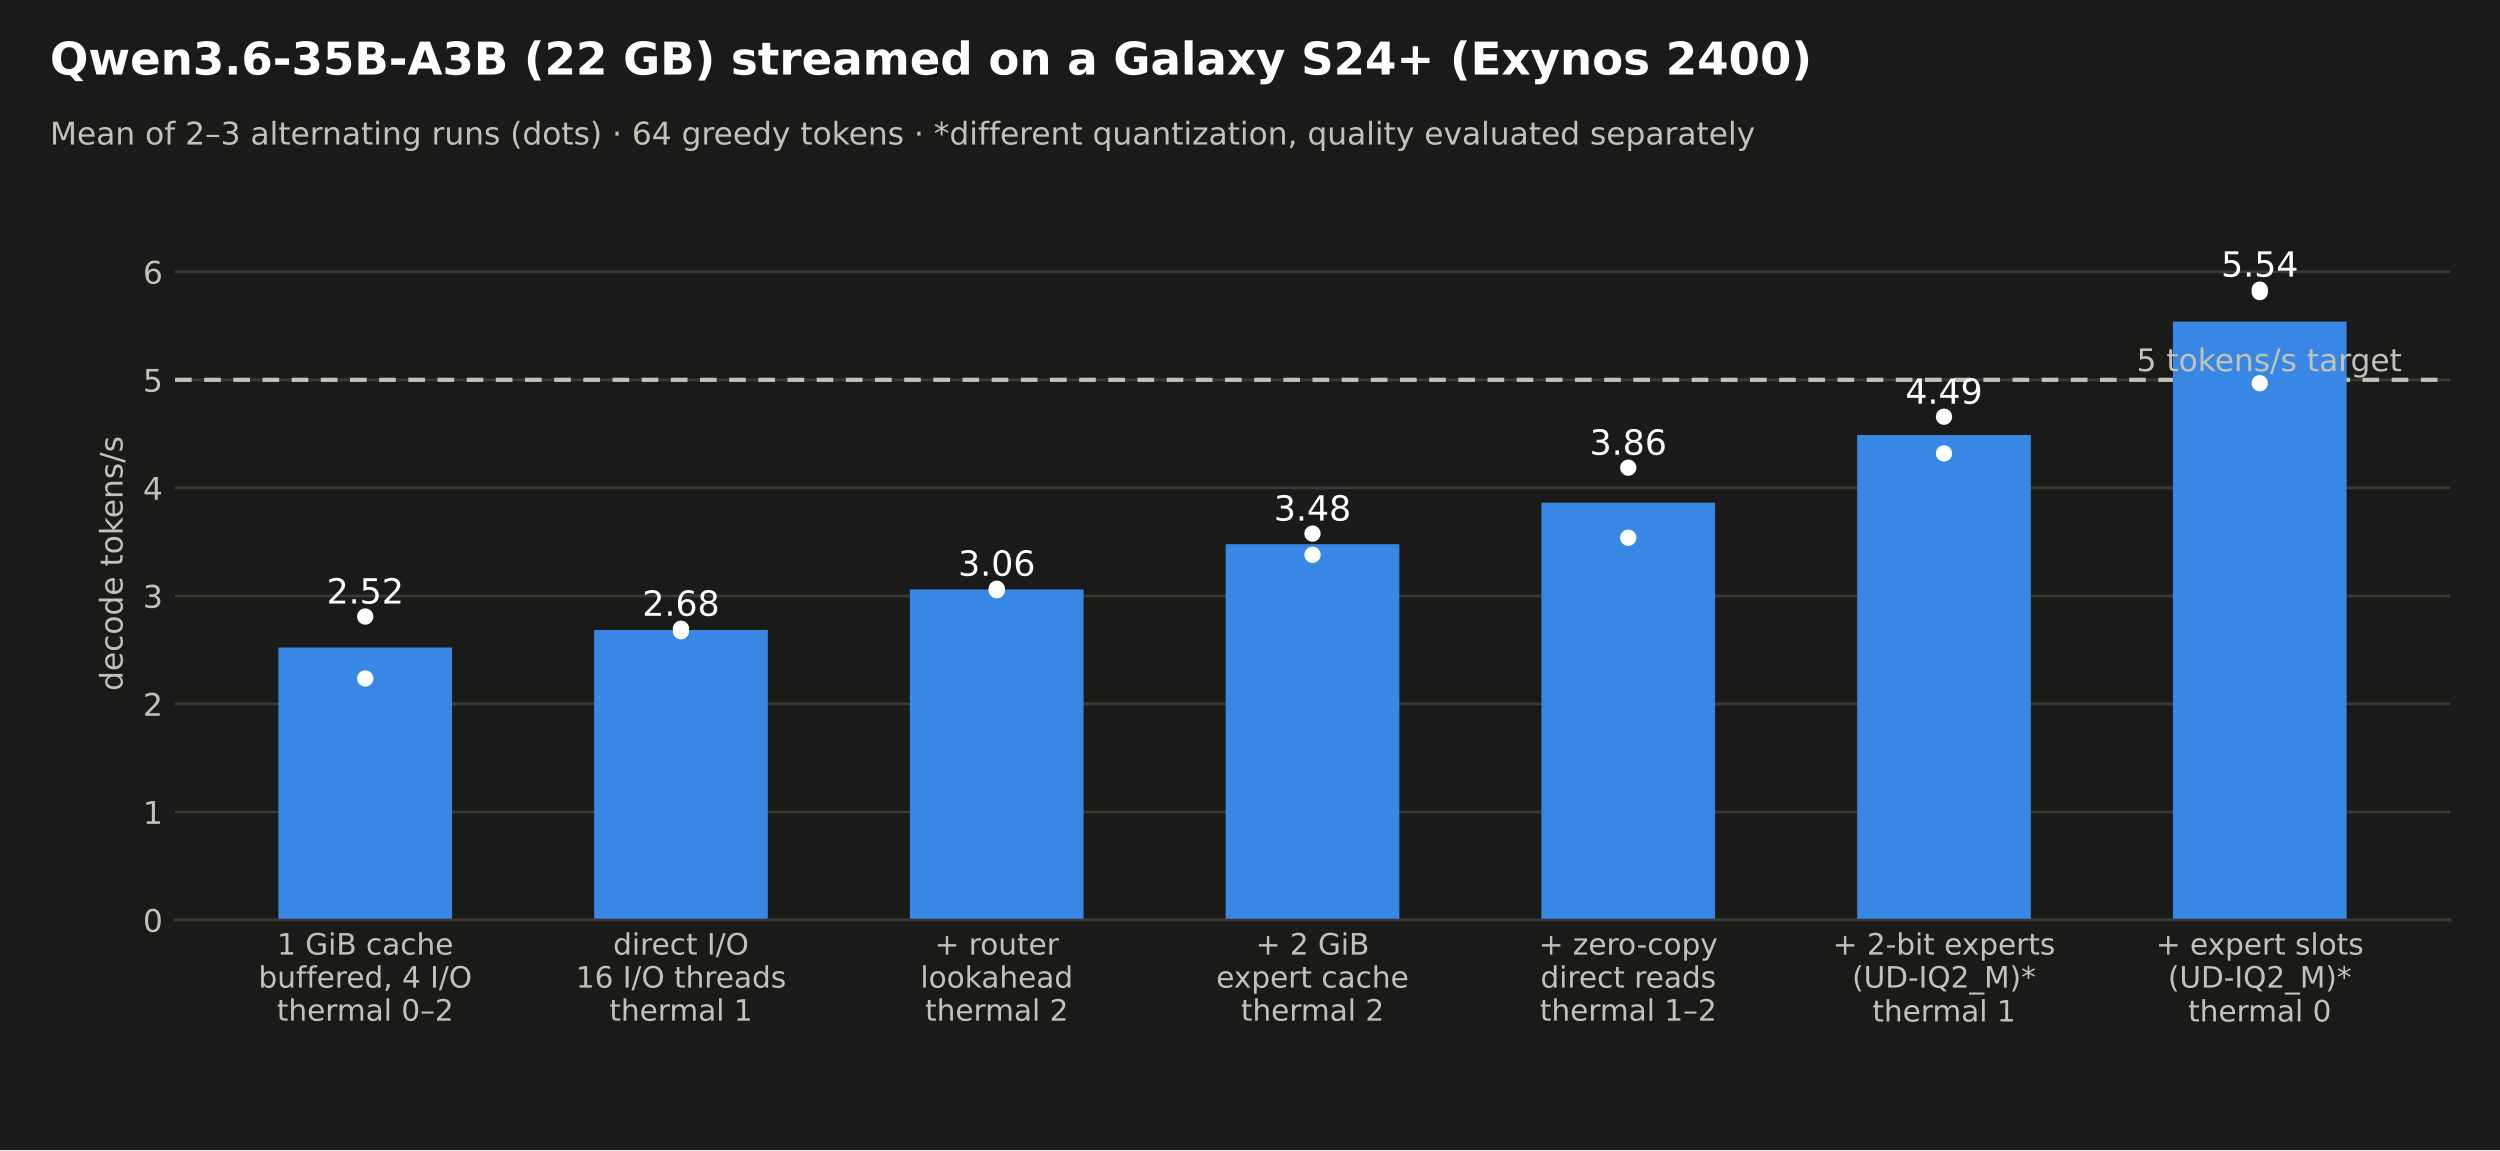
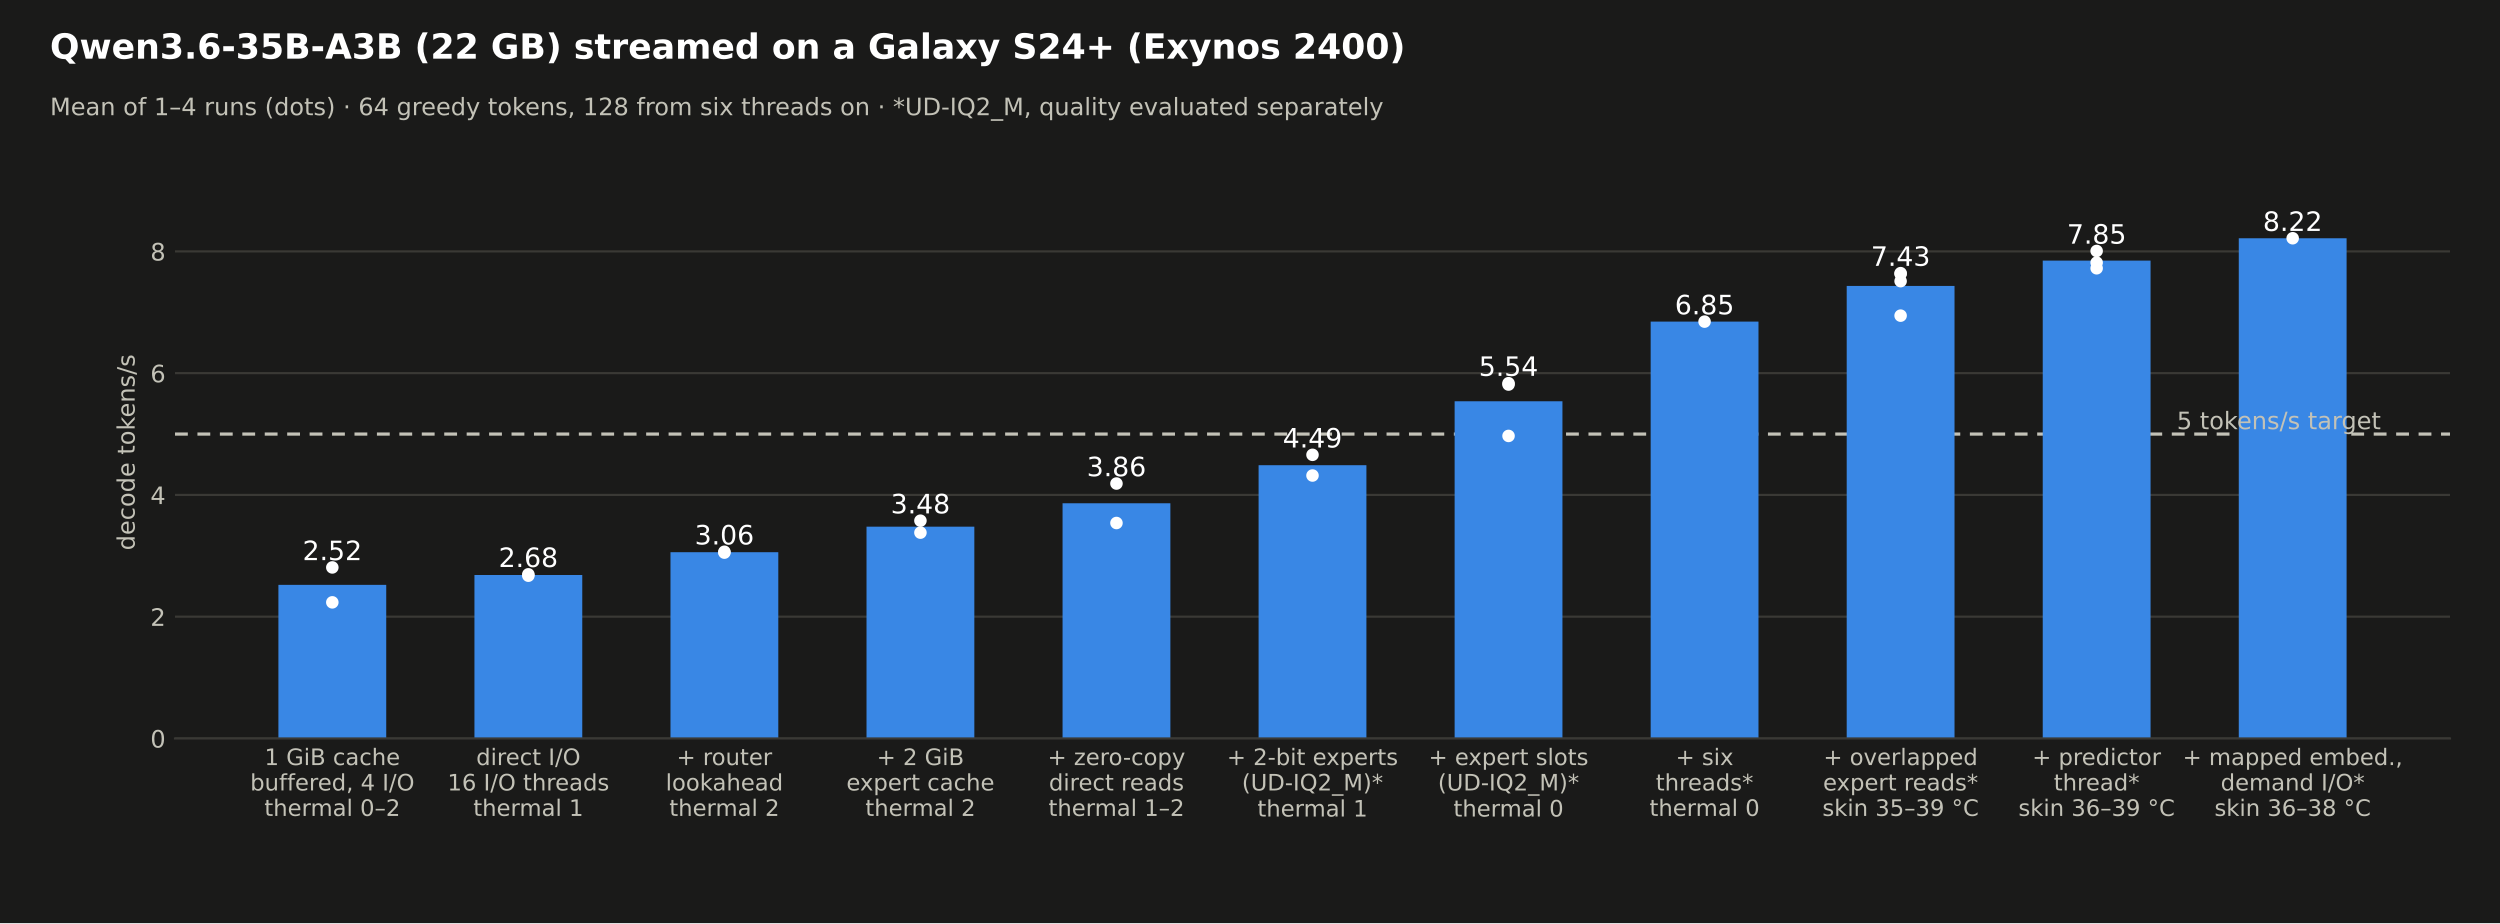
- <svg xmlns="http://www.w3.org/2000/svg" xmlns:xlink="http://www.w3.org/1999/xlink" width="720pt" height="331.2pt" viewBox="0 0 720 331.2" version="1.1">
+ <svg xmlns="http://www.w3.org/2000/svg" xmlns:xlink="http://www.w3.org/1999/xlink" width="936pt" height="345.6pt" viewBox="0 0 936 345.6" version="1.1">
  <defs>
    <style type="text/css">*{stroke-linejoin: round; stroke-linecap: butt}</style>
  </defs>
  <g id="figure_1">
    <g id="patch_1">
-       <path d="M 0 331.2  L 720 331.2  L 720 0  L 0 0  z " style="fill: #1a1a19" />
+       <path d="M 0 345.6  L 936 345.6  L 936 0  L 0 0  z " style="fill: #1a1a19" />
    </g>
    <g id="axes_1">
      <g id="patch_2">
-         <path d="M 50.4 264.96  L 705.6 264.96  L 705.6 59.616  L 50.4 59.616  z " style="fill: #1a1a19" />
+         <path d="M 65.52 276.48  L 917.28 276.48  L 917.28 62.208  L 65.52 62.208  z " style="fill: #1a1a19" />
      </g>
      <g id="matplotlib.axis_1">
        <g id="xtick_1">
          <g id="line2d_1" />
          <g id="text_1">
-             <text style="font-size: 8.5px; font-family: 'DejaVu Sans'; fill: #c3c2b7" transform="translate(79.80765 274.9187)">1 GiB cache</text>
-             <text style="font-size: 8.5px; font-family: 'DejaVu Sans'; fill: #c3c2b7" transform="translate(74.43871 284.4368)">buffered, 4 I/O</text>
-             <text style="font-size: 8.5px; font-family: 'DejaVu Sans'; fill: #c3c2b7" transform="translate(79.73328 293.955)">thermal 0–2</text>
+             <text style="font-size: 8.5px; font-family: 'DejaVu Sans'; fill: #c3c2b7" transform="translate(99.03845 286.4387)">1 GiB cache</text>
+             <text style="font-size: 8.5px; font-family: 'DejaVu Sans'; fill: #c3c2b7" transform="translate(93.66951 295.9568)">buffered, 4 I/O</text>
+             <text style="font-size: 8.5px; font-family: 'DejaVu Sans'; fill: #c3c2b7" transform="translate(98.96408 305.475)">thermal 0–2</text>
          </g>
        </g>
        <g id="xtick_2">
          <g id="line2d_2" />
          <g id="text_2">
-             <text style="font-size: 8.5px; font-family: 'DejaVu Sans'; fill: #c3c2b7" transform="translate(176.5962 274.9187)">direct I/O</text>
-             <text style="font-size: 8.5px; font-family: 'DejaVu Sans'; fill: #c3c2b7" transform="translate(165.8431 284.4368)">16 I/O threads</text>
-             <text style="font-size: 8.5px; font-family: 'DejaVu Sans'; fill: #c3c2b7" transform="translate(175.4992 293.955)">thermal 1</text>
+             <text style="font-size: 8.5px; font-family: 'DejaVu Sans'; fill: #c3c2b7" transform="translate(178.2861 286.4387)">direct I/O</text>
+             <text style="font-size: 8.5px; font-family: 'DejaVu Sans'; fill: #c3c2b7" transform="translate(167.533 295.9568)">16 I/O threads</text>
+             <text style="font-size: 8.5px; font-family: 'DejaVu Sans'; fill: #c3c2b7" transform="translate(177.1891 305.475)">thermal 1</text>
          </g>
        </g>
        <g id="xtick_3">
          <g id="line2d_3" />
          <g id="text_3">
-             <text style="font-size: 8.5px; font-family: 'DejaVu Sans'; fill: #c3c2b7" transform="translate(269.1773 274.9187)">+ router</text>
-             <text style="font-size: 8.5px; font-family: 'DejaVu Sans'; fill: #c3c2b7" transform="translate(265.0794 284.4368)">lookahead</text>
-             <text style="font-size: 8.5px; font-family: 'DejaVu Sans'; fill: #c3c2b7" transform="translate(266.436 293.955)">thermal 2</text>
+             <text style="font-size: 8.5px; font-family: 'DejaVu Sans'; fill: #c3c2b7" transform="translate(253.3263 286.4387)">+ router</text>
+             <text style="font-size: 8.5px; font-family: 'DejaVu Sans'; fill: #c3c2b7" transform="translate(249.2284 295.9568)">lookahead</text>
+             <text style="font-size: 8.5px; font-family: 'DejaVu Sans'; fill: #c3c2b7" transform="translate(250.585 305.475)">thermal 2</text>
          </g>
        </g>
        <g id="xtick_4">
          <g id="line2d_4" />
          <g id="text_4">
-             <text style="font-size: 8.5px; font-family: 'DejaVu Sans'; fill: #c3c2b7" transform="translate(361.6435 274.9187)">+ 2 GiB</text>
-             <text style="font-size: 8.5px; font-family: 'DejaVu Sans'; fill: #c3c2b7" transform="translate(350.28 284.4368)">expert cache</text>
-             <text style="font-size: 8.5px; font-family: 'DejaVu Sans'; fill: #c3c2b7" transform="translate(357.3729 293.955)">thermal 2</text>
+             <text style="font-size: 8.5px; font-family: 'DejaVu Sans'; fill: #c3c2b7" transform="translate(328.2516 286.4387)">+ 2 GiB</text>
+             <text style="font-size: 8.5px; font-family: 'DejaVu Sans'; fill: #c3c2b7" transform="translate(316.8881 295.9568)">expert cache</text>
+             <text style="font-size: 8.5px; font-family: 'DejaVu Sans'; fill: #c3c2b7" transform="translate(323.981 305.475)">thermal 2</text>
          </g>
        </g>
        <g id="xtick_5">
          <g id="line2d_5" />
          <g id="text_5">
-             <text style="font-size: 8.5px; font-family: 'DejaVu Sans'; fill: #c3c2b7" transform="translate(443.1633 274.9187)">+ zero-copy</text>
-             <text style="font-size: 8.5px; font-family: 'DejaVu Sans'; fill: #c3c2b7" transform="translate(443.6547 284.4368)">direct reads</text>
-             <text style="font-size: 8.5px; font-family: 'DejaVu Sans'; fill: #c3c2b7" transform="translate(443.4807 293.955)">thermal 1–2</text>
+             <text style="font-size: 8.5px; font-family: 'DejaVu Sans'; fill: #c3c2b7" transform="translate(392.2305 286.4387)">+ zero-copy</text>
+             <text style="font-size: 8.5px; font-family: 'DejaVu Sans'; fill: #c3c2b7" transform="translate(392.7219 295.9568)">direct reads</text>
+             <text style="font-size: 8.5px; font-family: 'DejaVu Sans'; fill: #c3c2b7" transform="translate(392.5479 305.475)">thermal 1–2</text>
          </g>
        </g>
        <g id="xtick_6">
          <g id="line2d_6" />
          <g id="text_6">
-             <text style="font-size: 8.5px; font-family: 'DejaVu Sans'; fill: #c3c2b7" transform="translate(527.832 274.9187)">+ 2-bit experts</text>
-             <text style="font-size: 8.5px; font-family: 'DejaVu Sans'; fill: #c3c2b7" transform="translate(533.4208 284.4368)">(UD-IQ2_M)*</text>
-             <text style="font-size: 8.5px; font-family: 'DejaVu Sans'; fill: #c3c2b7" transform="translate(539.2466 294.1914)">thermal 1</text>
+             <text style="font-size: 8.5px; font-family: 'DejaVu Sans'; fill: #c3c2b7" transform="translate(459.3583 286.4387)">+ 2-bit experts</text>
+             <text style="font-size: 8.5px; font-family: 'DejaVu Sans'; fill: #c3c2b7" transform="translate(464.9471 295.9568)">(UD-IQ2_M)*</text>
+             <text style="font-size: 8.5px; font-family: 'DejaVu Sans'; fill: #c3c2b7" transform="translate(470.7729 305.7114)">thermal 1</text>
          </g>
        </g>
        <g id="xtick_7">
          <g id="line2d_7" />
          <g id="text_7">
-             <text style="font-size: 8.5px; font-family: 'DejaVu Sans'; fill: #c3c2b7" transform="translate(620.8899 274.9187)">+ expert slots</text>
-             <text style="font-size: 8.5px; font-family: 'DejaVu Sans'; fill: #c3c2b7" transform="translate(624.3576 284.4368)">(UD-IQ2_M)*</text>
-             <text style="font-size: 8.5px; font-family: 'DejaVu Sans'; fill: #c3c2b7" transform="translate(630.1834 294.1914)">thermal 0</text>
+             <text style="font-size: 8.5px; font-family: 'DejaVu Sans'; fill: #c3c2b7" transform="translate(534.8753 286.4387)">+ expert slots</text>
+             <text style="font-size: 8.5px; font-family: 'DejaVu Sans'; fill: #c3c2b7" transform="translate(538.343 295.9568)">(UD-IQ2_M)*</text>
+             <text style="font-size: 8.5px; font-family: 'DejaVu Sans'; fill: #c3c2b7" transform="translate(544.1688 305.7114)">thermal 0</text>
+           </g>
+         </g>
+         <g id="xtick_8">
+           <g id="line2d_8" />
+           <g id="text_8">
+             <text style="font-size: 8.5px; font-family: 'DejaVu Sans'; fill: #c3c2b7" transform="translate(627.3697 286.4387)">+ six</text>
+             <text style="font-size: 8.5px; font-family: 'DejaVu Sans'; fill: #c3c2b7" transform="translate(619.9242 295.9568)">threads*</text>
+             <text style="font-size: 8.5px; font-family: 'DejaVu Sans'; fill: #c3c2b7" transform="translate(617.5648 305.475)">thermal 0</text>
+           </g>
+         </g>
+         <g id="xtick_9">
+           <g id="line2d_9" />
+           <g id="text_9">
+             <text style="font-size: 8.5px; font-family: 'DejaVu Sans'; fill: #c3c2b7" transform="translate(682.7031 286.4387)">+ overlapped</text>
+             <text style="font-size: 8.5px; font-family: 'DejaVu Sans'; fill: #c3c2b7" transform="translate(682.5464 295.9568)">expert reads*</text>
+             <text style="font-size: 8.5px; font-family: 'DejaVu Sans'; fill: #c3c2b7" transform="translate(682.3034 305.475)">skin 35–39 °C</text>
+           </g>
+         </g>
+         <g id="xtick_10">
+           <g id="line2d_10" />
+           <g id="text_10">
+             <text style="font-size: 8.5px; font-family: 'DejaVu Sans'; fill: #c3c2b7" transform="translate(760.8777 286.4387)">+ predictor</text>
+             <text style="font-size: 8.5px; font-family: 'DejaVu Sans'; fill: #c3c2b7" transform="translate(768.9301 295.9568)">thread*</text>
+             <text style="font-size: 8.5px; font-family: 'DejaVu Sans'; fill: #c3c2b7" transform="translate(755.6993 305.475)">skin 36–39 °C</text>
+           </g>
+         </g>
+         <g id="xtick_11">
+           <g id="line2d_11" />
+           <g id="text_11">
+             <text style="font-size: 8.5px; font-family: 'DejaVu Sans'; fill: #c3c2b7" transform="translate(817.1959 286.4387)">+ mapped embed.,</text>
+             <text style="font-size: 8.5px; font-family: 'DejaVu Sans'; fill: #c3c2b7" transform="translate(831.4241 295.9568)">demand I/O*</text>
+             <text style="font-size: 8.5px; font-family: 'DejaVu Sans'; fill: #c3c2b7" transform="translate(829.0953 305.475)">skin 36–38 °C</text>
          </g>
        </g>
      </g>
      <g id="matplotlib.axis_2">
        <g id="ytick_1">
-           <g id="line2d_8">
-             <path d="M 50.4 264.96  L 705.6 264.96  " clip-path="url(#p423e95f3ad)" style="fill: none; stroke: #3a3935; stroke-width: 0.8; stroke-linecap: square" />
-           </g>
-           <g id="line2d_9" />
-           <g id="text_8">
-             <text style="font-size: 9px; font-family: 'DejaVu Sans'; text-anchor: end; fill: #c3c2b7" x="46.9" y="268.379" transform="rotate(-0 46.9 268.3793)">0</text>
+           <g id="line2d_12">
+             <path d="M 65.52 276.48  L 917.28 276.48  " clip-path="url(#pe6b7dc4b57)" style="fill: none; stroke: #3a3935; stroke-width: 0.8; stroke-linecap: square" />
+           </g>
+           <g id="line2d_13" />
+           <g id="text_12">
+             <text style="font-size: 9px; font-family: 'DejaVu Sans'; text-anchor: end; fill: #c3c2b7" x="62.02" y="279.899" transform="rotate(-0 62.02 279.8993)">0</text>
          </g>
        </g>
        <g id="ytick_2">
-           <g id="line2d_10">
-             <path d="M 50.4 233.847  L 705.6 233.847  " clip-path="url(#p423e95f3ad)" style="fill: none; stroke: #3a3935; stroke-width: 0.8; stroke-linecap: square" />
-           </g>
-           <g id="line2d_11" />
-           <g id="text_9">
-             <text style="font-size: 9px; font-family: 'DejaVu Sans'; text-anchor: end; fill: #c3c2b7" x="46.9" y="237.267" transform="rotate(-0 46.9 237.2666)">1</text>
+           <g id="line2d_14">
+             <path d="M 65.52 230.89  L 917.28 230.89  " clip-path="url(#pe6b7dc4b57)" style="fill: none; stroke: #3a3935; stroke-width: 0.8; stroke-linecap: square" />
+           </g>
+           <g id="line2d_15" />
+           <g id="text_13">
+             <text style="font-size: 9px; font-family: 'DejaVu Sans'; text-anchor: end; fill: #c3c2b7" x="62.02" y="234.31" transform="rotate(-0 62.02 234.3095)">2</text>
          </g>
        </g>
        <g id="ytick_3">
-           <g id="line2d_12">
-             <path d="M 50.4 202.735  L 705.6 202.735  " clip-path="url(#p423e95f3ad)" style="fill: none; stroke: #3a3935; stroke-width: 0.8; stroke-linecap: square" />
-           </g>
-           <g id="line2d_13" />
-           <g id="text_10">
-             <text style="font-size: 9px; font-family: 'DejaVu Sans'; text-anchor: end; fill: #c3c2b7" x="46.9" y="206.154" transform="rotate(-0 46.9 206.1538)">2</text>
+           <g id="line2d_16">
+             <path d="M 65.52 185.3  L 917.28 185.3  " clip-path="url(#pe6b7dc4b57)" style="fill: none; stroke: #3a3935; stroke-width: 0.8; stroke-linecap: square" />
+           </g>
+           <g id="line2d_17" />
+           <g id="text_14">
+             <text style="font-size: 9px; font-family: 'DejaVu Sans'; text-anchor: end; fill: #c3c2b7" x="62.02" y="188.72" transform="rotate(-0 62.02 188.7197)">4</text>
          </g>
        </g>
        <g id="ytick_4">
-           <g id="line2d_14">
-             <path d="M 50.4 171.622  L 705.6 171.622  " clip-path="url(#p423e95f3ad)" style="fill: none; stroke: #3a3935; stroke-width: 0.8; stroke-linecap: square" />
-           </g>
-           <g id="line2d_15" />
-           <g id="text_11">
-             <text style="font-size: 9px; font-family: 'DejaVu Sans'; text-anchor: end; fill: #c3c2b7" x="46.9" y="175.041" transform="rotate(-0 46.9 175.0411)">3</text>
+           <g id="line2d_18">
+             <path d="M 65.52 139.711  L 917.28 139.711  " clip-path="url(#pe6b7dc4b57)" style="fill: none; stroke: #3a3935; stroke-width: 0.8; stroke-linecap: square" />
+           </g>
+           <g id="line2d_19" />
+           <g id="text_15">
+             <text style="font-size: 9px; font-family: 'DejaVu Sans'; text-anchor: end; fill: #c3c2b7" x="62.02" y="143.13" transform="rotate(-0 62.02 143.1299)">6</text>
          </g>
        </g>
        <g id="ytick_5">
-           <g id="line2d_16">
-             <path d="M 50.4 140.509  L 705.6 140.509  " clip-path="url(#p423e95f3ad)" style="fill: none; stroke: #3a3935; stroke-width: 0.8; stroke-linecap: square" />
-           </g>
-           <g id="line2d_17" />
-           <g id="text_12">
-             <text style="font-size: 9px; font-family: 'DejaVu Sans'; text-anchor: end; fill: #c3c2b7" x="46.9" y="143.928" transform="rotate(-0 46.9 143.9284)">4</text>
-           </g>
-         </g>
-         <g id="ytick_6">
-           <g id="line2d_18">
-             <path d="M 50.4 109.396  L 705.6 109.396  " clip-path="url(#p423e95f3ad)" style="fill: none; stroke: #3a3935; stroke-width: 0.8; stroke-linecap: square" />
-           </g>
-           <g id="line2d_19" />
-           <g id="text_13">
-             <text style="font-size: 9px; font-family: 'DejaVu Sans'; text-anchor: end; fill: #c3c2b7" x="46.9" y="112.816" transform="rotate(-0 46.9 112.8157)">5</text>
-           </g>
-         </g>
-         <g id="ytick_7">
          <g id="line2d_20">
-             <path d="M 50.4 78.284  L 705.6 78.284  " clip-path="url(#p423e95f3ad)" style="fill: none; stroke: #3a3935; stroke-width: 0.8; stroke-linecap: square" />
+             <path d="M 65.52 94.121  L 917.28 94.121  " clip-path="url(#pe6b7dc4b57)" style="fill: none; stroke: #3a3935; stroke-width: 0.8; stroke-linecap: square" />
          </g>
          <g id="line2d_21" />
-           <g id="text_14">
-             <text style="font-size: 9px; font-family: 'DejaVu Sans'; text-anchor: end; fill: #c3c2b7" x="46.9" y="81.703" transform="rotate(-0 46.9 81.70293)">6</text>
-           </g>
-         </g>
-         <g id="text_15">
-           <text style="font-size: 9px; font-family: 'DejaVu Sans'; text-anchor: middle; fill: #c3c2b7" x="35.302" y="162.288" transform="rotate(-90 35.30203 162.288)">decode tokens/s</text>
+           <g id="text_16">
+             <text style="font-size: 9px; font-family: 'DejaVu Sans'; text-anchor: end; fill: #c3c2b7" x="62.02" y="97.54" transform="rotate(-0 62.02 97.54015)">8</text>
+           </g>
+         </g>
+         <g id="text_17">
+           <text style="font-size: 9px; font-family: 'DejaVu Sans'; text-anchor: middle; fill: #c3c2b7" x="50.422" y="169.344" transform="rotate(-90 50.42203 169.344)">decode tokens/s</text>
        </g>
      </g>
      <g id="line2d_22">
-         <path d="M 50.4 109.396  L 705.6 109.396  " clip-path="url(#p423e95f3ad)" style="fill: none; stroke-dasharray: 4.8,3.6; stroke-dashoffset: 0; stroke: #c3c2b7; stroke-width: 1.2" />
+         <path d="M 65.52 162.506  L 917.28 162.506  " clip-path="url(#pe6b7dc4b57)" style="fill: none; stroke-dasharray: 4.8,3.6; stroke-dashoffset: 0; stroke: #c3c2b7; stroke-width: 1.2" />
      </g>
      <g id="patch_3">
-         <path d="M 80.182 264.96  L 130.197 264.96  L 130.197 186.48  L 80.182 186.48  z " clip-path="url(#p423e95f3ad)" style="fill: #3987e5" />
+         <path d="M 104.236 276.48  L 144.604 276.48  L 144.604 218.981  L 104.236 218.981  z " clip-path="url(#pe6b7dc4b57)" style="fill: #3987e5" />
      </g>
      <g id="patch_4">
-         <path d="M 171.119 264.96  L 221.134 264.96  L 221.134 181.433  L 171.119 181.433  z " clip-path="url(#p423e95f3ad)" style="fill: #3987e5" />
+         <path d="M 177.632 276.48  L 218 276.48  L 218 215.284  L 177.632 215.284  z " clip-path="url(#pe6b7dc4b57)" style="fill: #3987e5" />
      </g>
      <g id="patch_5">
-         <path d="M 262.056 264.96  L 312.071 264.96  L 312.071 169.774  L 262.056 169.774  z " clip-path="url(#p423e95f3ad)" style="fill: #3987e5" />
+         <path d="M 251.028 276.48  L 291.396 276.48  L 291.396 206.742  L 251.028 206.742  z " clip-path="url(#pe6b7dc4b57)" style="fill: #3987e5" />
      </g>
      <g id="patch_6">
-         <path d="M 352.992 264.96  L 403.008 264.96  L 403.008 156.728  L 352.992 156.728  z " clip-path="url(#p423e95f3ad)" style="fill: #3987e5" />
+         <path d="M 324.424 276.48  L 364.792 276.48  L 364.792 197.183  L 324.424 197.183  z " clip-path="url(#pe6b7dc4b57)" style="fill: #3987e5" />
      </g>
      <g id="patch_7">
-         <path d="M 443.929 264.96  L 493.944 264.96  L 493.944 144.775  L 443.929 144.775  z " clip-path="url(#p423e95f3ad)" style="fill: #3987e5" />
+         <path d="M 397.82 276.48  L 438.188 276.48  L 438.188 188.426  L 397.82 188.426  z " clip-path="url(#pe6b7dc4b57)" style="fill: #3987e5" />
      </g>
      <g id="patch_8">
-         <path d="M 534.866 264.96  L 584.881 264.96  L 584.881 125.304  L 534.866 125.304  z " clip-path="url(#p423e95f3ad)" style="fill: #3987e5" />
+         <path d="M 471.216 276.48  L 511.584 276.48  L 511.584 174.16  L 471.216 174.16  z " clip-path="url(#pe6b7dc4b57)" style="fill: #3987e5" />
      </g>
      <g id="patch_9">
-         <path d="M 625.803 264.96  L 675.818 264.96  L 675.818 92.632  L 625.803 92.632  z " clip-path="url(#p423e95f3ad)" style="fill: #3987e5" />
+         <path d="M 544.612 276.48  L 584.98 276.48  L 584.98 150.223  L 544.612 150.223  z " clip-path="url(#pe6b7dc4b57)" style="fill: #3987e5" />
      </g>
      <g id="patch_10">
-         <path d="M 50.4 264.96  L 705.6 264.96  " style="fill: none; stroke: #3a3935; stroke-width: 0.8; stroke-linejoin: miter; stroke-linecap: square" />
+         <path d="M 618.008 276.48  L 658.376 276.48  L 658.376 120.414  L 618.008 120.414  z " clip-path="url(#pe6b7dc4b57)" style="fill: #3987e5" />
+       </g>
+       <g id="patch_11">
+         <path d="M 691.404 276.48  L 731.772 276.48  L 731.772 107.065  L 691.404 107.065  z " clip-path="url(#pe6b7dc4b57)" style="fill: #3987e5" />
+       </g>
+       <g id="patch_12">
+         <path d="M 764.8 276.48  L 805.168 276.48  L 805.168 97.576  L 764.8 97.576  z " clip-path="url(#pe6b7dc4b57)" style="fill: #3987e5" />
+       </g>
+       <g id="patch_13">
+         <path d="M 838.196 276.48  L 878.564 276.48  L 878.564 89.198  L 838.196 89.198  z " clip-path="url(#pe6b7dc4b57)" style="fill: #3987e5" />
+       </g>
+       <g id="patch_14">
+         <path d="M 65.52 276.48  L 917.28 276.48  " style="fill: none; stroke: #3a3935; stroke-width: 0.8; stroke-linejoin: miter; stroke-linecap: square" />
      </g>
      <g id="PathCollection_1">
        <defs>
          <path id="ma88cc1903c" d="M 0 2.345  C 0.622 2.345 1.219 2.098 1.658 1.658  C 2.098 1.219 2.345 0.622 2.345 0  C 2.345 -0.622 2.098 -1.219 1.658 -1.658  C 1.219 -2.098 0.622 -2.345 0 -2.345  C -0.622 -2.345 -1.219 -2.098 -1.658 -1.658  C -2.098 -1.219 -2.345 -0.622 -2.345 0  C -2.345 0.622 -2.098 1.219 -1.658 1.658  C -1.219 2.098 -0.622 2.345 0 2.345  z " />
        </defs>
-         <g clip-path="url(#p423e95f3ad)">
-           <use xlink:href="#ma88cc1903c" x="105.189" y="177.559" style="fill: #ffffff" />
-           <use xlink:href="#ma88cc1903c" x="105.189" y="195.402" style="fill: #ffffff" />
-         </g>
-       </g>
-       <g id="text_16">
-         <text style="font-size: 10px; font-family: 'DejaVu Sans'; text-anchor: middle; fill: #ffffff" x="105.189" y="173.825" transform="rotate(-0 105.1895 173.8252)">2.52</text>
+         <g clip-path="url(#pe6b7dc4b57)">
+           <use xlink:href="#ma88cc1903c" x="124.42" y="212.445" style="fill: #ffffff" />
+           <use xlink:href="#ma88cc1903c" x="124.42" y="225.518" style="fill: #ffffff" />
+         </g>
+       </g>
+       <g id="text_18">
+         <text style="font-size: 10px; font-family: 'DejaVu Sans'; text-anchor: middle; fill: #ffffff" x="124.42" y="209.71" transform="rotate(-0 124.4202 209.7097)">2.52</text>
      </g>
      <g id="PathCollection_2">
-         <g clip-path="url(#p423e95f3ad)">
-           <use xlink:href="#ma88cc1903c" x="196.126" y="181.078" style="fill: #ffffff" />
-           <use xlink:href="#ma88cc1903c" x="196.126" y="181.789" style="fill: #ffffff" />
-         </g>
-       </g>
-       <g id="text_17">
-         <text style="font-size: 10px; font-family: 'DejaVu Sans'; text-anchor: middle; fill: #ffffff" x="196.126" y="177.345" transform="rotate(-0 196.1263 177.3447)">2.68</text>
+         <g clip-path="url(#pe6b7dc4b57)">
+           <use xlink:href="#ma88cc1903c" x="197.816" y="215.024" style="fill: #ffffff" />
+           <use xlink:href="#ma88cc1903c" x="197.816" y="215.544" style="fill: #ffffff" />
+         </g>
+       </g>
+       <g id="text_19">
+         <text style="font-size: 10px; font-family: 'DejaVu Sans'; text-anchor: middle; fill: #ffffff" x="197.816" y="212.288" transform="rotate(-0 197.8162 212.2882)">2.68</text>
      </g>
      <g id="PathCollection_3">
-         <g clip-path="url(#p423e95f3ad)">
-           <use xlink:href="#ma88cc1903c" x="287.063" y="169.551" style="fill: #ffffff" />
-           <use xlink:href="#ma88cc1903c" x="287.063" y="169.997" style="fill: #ffffff" />
-         </g>
-       </g>
-       <g id="text_18">
-         <text style="font-size: 10px; font-family: 'DejaVu Sans'; text-anchor: middle; fill: #ffffff" x="287.063" y="165.817" transform="rotate(-0 287.0632 165.8175)">3.06</text>
+         <g clip-path="url(#pe6b7dc4b57)">
+           <use xlink:href="#ma88cc1903c" x="271.212" y="206.578" style="fill: #ffffff" />
+           <use xlink:href="#ma88cc1903c" x="271.212" y="206.905" style="fill: #ffffff" />
+         </g>
+       </g>
+       <g id="text_20">
+         <text style="font-size: 10px; font-family: 'DejaVu Sans'; text-anchor: middle; fill: #ffffff" x="271.212" y="203.843" transform="rotate(-0 271.2122 203.8427)">3.06</text>
      </g>
      <g id="PathCollection_4">
-         <g clip-path="url(#p423e95f3ad)">
-           <use xlink:href="#ma88cc1903c" x="378" y="159.784" style="fill: #ffffff" />
-           <use xlink:href="#ma88cc1903c" x="378" y="153.671" style="fill: #ffffff" />
-         </g>
-       </g>
-       <g id="text_19">
-         <text style="font-size: 10px; font-family: 'DejaVu Sans'; text-anchor: middle; fill: #ffffff" x="378" y="149.938" transform="rotate(-0 378 149.938)">3.48</text>
+         <g clip-path="url(#pe6b7dc4b57)">
+           <use xlink:href="#ma88cc1903c" x="344.608" y="199.422" style="fill: #ffffff" />
+           <use xlink:href="#ma88cc1903c" x="344.608" y="194.944" style="fill: #ffffff" />
+         </g>
+       </g>
+       <g id="text_21">
+         <text style="font-size: 10px; font-family: 'DejaVu Sans'; text-anchor: middle; fill: #ffffff" x="344.608" y="192.209" transform="rotate(-0 344.6081 192.2085)">3.48</text>
      </g>
      <g id="PathCollection_5">
-         <g clip-path="url(#p423e95f3ad)">
-           <use xlink:href="#ma88cc1903c" x="468.937" y="134.691" style="fill: #ffffff" />
-           <use xlink:href="#ma88cc1903c" x="468.937" y="154.859" style="fill: #ffffff" />
-         </g>
-       </g>
-       <g id="text_20">
-         <text style="font-size: 10px; font-family: 'DejaVu Sans'; text-anchor: middle; fill: #ffffff" x="468.937" y="130.957" transform="rotate(-0 468.9368 130.957)">3.86</text>
+         <g clip-path="url(#pe6b7dc4b57)">
+           <use xlink:href="#ma88cc1903c" x="418.004" y="181.037" style="fill: #ffffff" />
+           <use xlink:href="#ma88cc1903c" x="418.004" y="195.814" style="fill: #ffffff" />
+         </g>
+       </g>
+       <g id="text_22">
+         <text style="font-size: 10px; font-family: 'DejaVu Sans'; text-anchor: middle; fill: #ffffff" x="418.004" y="178.302" transform="rotate(-0 418.0041 178.3021)">3.86</text>
      </g>
      <g id="PathCollection_6">
-         <g clip-path="url(#p423e95f3ad)">
-           <use xlink:href="#ma88cc1903c" x="559.874" y="130.592" style="fill: #ffffff" />
-           <use xlink:href="#ma88cc1903c" x="559.874" y="120.016" style="fill: #ffffff" />
-         </g>
-       </g>
-       <g id="text_21">
-         <text style="font-size: 10px; font-family: 'DejaVu Sans'; text-anchor: middle; fill: #ffffff" x="559.874" y="116.282" transform="rotate(-0 559.8737 116.2824)">4.49</text>
+         <g clip-path="url(#pe6b7dc4b57)">
+           <use xlink:href="#ma88cc1903c" x="491.4" y="178.034" style="fill: #ffffff" />
+           <use xlink:href="#ma88cc1903c" x="491.4" y="170.286" style="fill: #ffffff" />
+         </g>
+       </g>
+       <g id="text_23">
+         <text style="font-size: 10px; font-family: 'DejaVu Sans'; text-anchor: middle; fill: #ffffff" x="491.4" y="167.551" transform="rotate(-0 491.4 167.5506)">4.49</text>
      </g>
      <g id="PathCollection_7">
-         <g clip-path="url(#p423e95f3ad)">
-           <use xlink:href="#ma88cc1903c" x="650.811" y="84.12" style="fill: #ffffff" />
-           <use xlink:href="#ma88cc1903c" x="650.811" y="83.416" style="fill: #ffffff" />
-           <use xlink:href="#ma88cc1903c" x="650.811" y="110.361" style="fill: #ffffff" />
-         </g>
-       </g>
-       <g id="text_22">
-         <text style="font-size: 10px; font-family: 'DejaVu Sans'; text-anchor: middle; fill: #ffffff" x="650.811" y="79.682" transform="rotate(-0 650.8105 79.68212)">5.54</text>
-       </g>
-       <g id="text_23">
-         <text style="font-size: 9px; font-family: 'DejaVu Sans'; text-anchor: end; fill: #c3c2b7" x="691.732" y="106.907" transform="rotate(-0 691.7321 106.9073)">5 tokens/s target</text>
+         <g clip-path="url(#pe6b7dc4b57)">
+           <use xlink:href="#ma88cc1903c" x="564.796" y="143.986" style="fill: #ffffff" />
+           <use xlink:href="#ma88cc1903c" x="564.796" y="143.471" style="fill: #ffffff" />
+           <use xlink:href="#ma88cc1903c" x="564.796" y="163.212" style="fill: #ffffff" />
+         </g>
+       </g>
+       <g id="text_24">
+         <text style="font-size: 10px; font-family: 'DejaVu Sans'; text-anchor: middle; fill: #ffffff" x="564.796" y="140.735" transform="rotate(-0 564.7959 140.7352)">5.54</text>
+       </g>
+       <g id="PathCollection_8">
+         <g clip-path="url(#pe6b7dc4b57)">
+           <use xlink:href="#ma88cc1903c" x="638.192" y="120.414" style="fill: #ffffff" />
+         </g>
+       </g>
+       <g id="text_25">
+         <text style="font-size: 10px; font-family: 'DejaVu Sans'; text-anchor: middle; fill: #ffffff" x="638.192" y="117.679" transform="rotate(-0 638.1919 117.6791)">6.85</text>
+       </g>
+       <g id="PathCollection_9">
+         <g clip-path="url(#pe6b7dc4b57)">
+           <use xlink:href="#ma88cc1903c" x="711.588" y="102.549" style="fill: #ffffff" />
+           <use xlink:href="#ma88cc1903c" x="711.588" y="118.179" style="fill: #ffffff" />
+           <use xlink:href="#ma88cc1903c" x="711.588" y="102.266" style="fill: #ffffff" />
+           <use xlink:href="#ma88cc1903c" x="711.588" y="105.267" style="fill: #ffffff" />
+         </g>
+       </g>
+       <g id="text_26">
+         <text style="font-size: 10px; font-family: 'DejaVu Sans'; text-anchor: middle; fill: #ffffff" x="711.588" y="99.531" transform="rotate(-0 711.5879 99.53087)">7.43</text>
+       </g>
+       <g id="PathCollection_10">
+         <g clip-path="url(#pe6b7dc4b57)">
+           <use xlink:href="#ma88cc1903c" x="784.984" y="93.968" style="fill: #ffffff" />
+           <use xlink:href="#ma88cc1903c" x="784.984" y="98.319" style="fill: #ffffff" />
+           <use xlink:href="#ma88cc1903c" x="784.984" y="100.441" style="fill: #ffffff" />
+         </g>
+       </g>
+       <g id="text_27">
+         <text style="font-size: 10px; font-family: 'DejaVu Sans'; text-anchor: middle; fill: #ffffff" x="784.984" y="91.232" transform="rotate(-0 784.9838 91.23212)">7.85</text>
+       </g>
+       <g id="PathCollection_11">
+         <g clip-path="url(#pe6b7dc4b57)">
+           <use xlink:href="#ma88cc1903c" x="858.38" y="89.198" style="fill: #ffffff" />
+         </g>
+       </g>
+       <g id="text_28">
+         <text style="font-size: 10px; font-family: 'DejaVu Sans'; text-anchor: middle; fill: #ffffff" x="858.38" y="86.462" transform="rotate(-0 858.3797 86.46241)">8.22</text>
+       </g>
+       <g id="text_29">
+         <text style="font-size: 9px; font-family: 'DejaVu Sans'; text-anchor: end; fill: #c3c2b7" x="891.408" y="160.682" transform="rotate(-0 891.4079 160.6819)">5 tokens/s target</text>
      </g>
    </g>
-     <g id="text_24">
-       <text style="font-weight: 700; font-size: 13px; font-family: 'DejaVu Sans'; text-anchor: start; fill: #ffffff" x="14.4" y="21.47" transform="rotate(-0 14.4 21.46997)">Qwen3.6-35B-A3B (22 GB) streamed on a Galaxy S24+ (Exynos 2400)</text>
+     <g id="text_30">
+       <text style="font-weight: 700; font-size: 13px; font-family: 'DejaVu Sans'; text-anchor: start; fill: #ffffff" x="18.72" y="21.974" transform="rotate(-0 18.72 21.97397)">Qwen3.6-35B-A3B (22 GB) streamed on a Galaxy S24+ (Exynos 2400)</text>
    </g>
-     <g id="text_25">
-       <text style="font-size: 9px; font-family: 'DejaVu Sans'; text-anchor: start; fill: #c3c2b7" x="14.4" y="41.615" transform="rotate(-0 14.4 41.61459)">Mean of 2–3 alternating runs (dots) · 64 greedy tokens · *different quantization, quality evaluated separately</text>
+     <g id="text_31">
+       <text style="font-size: 9px; font-family: 'DejaVu Sans'; text-anchor: start; fill: #c3c2b7" x="18.72" y="43.127" transform="rotate(-0 18.72 43.12659)">Mean of 1–4 runs (dots) · 64 greedy tokens, 128 from six threads on · *UD-IQ2_M, quality evaluated separately</text>
    </g>
  </g>
  <defs>
-     <clipPath id="p423e95f3ad">
-       <rect x="50.4" y="59.616" width="655.2" height="205.344" />
+     <clipPath id="pe6b7dc4b57">
+       <rect x="65.52" y="62.208" width="851.76" height="214.272" />
    </clipPath>
  </defs>
</svg>
